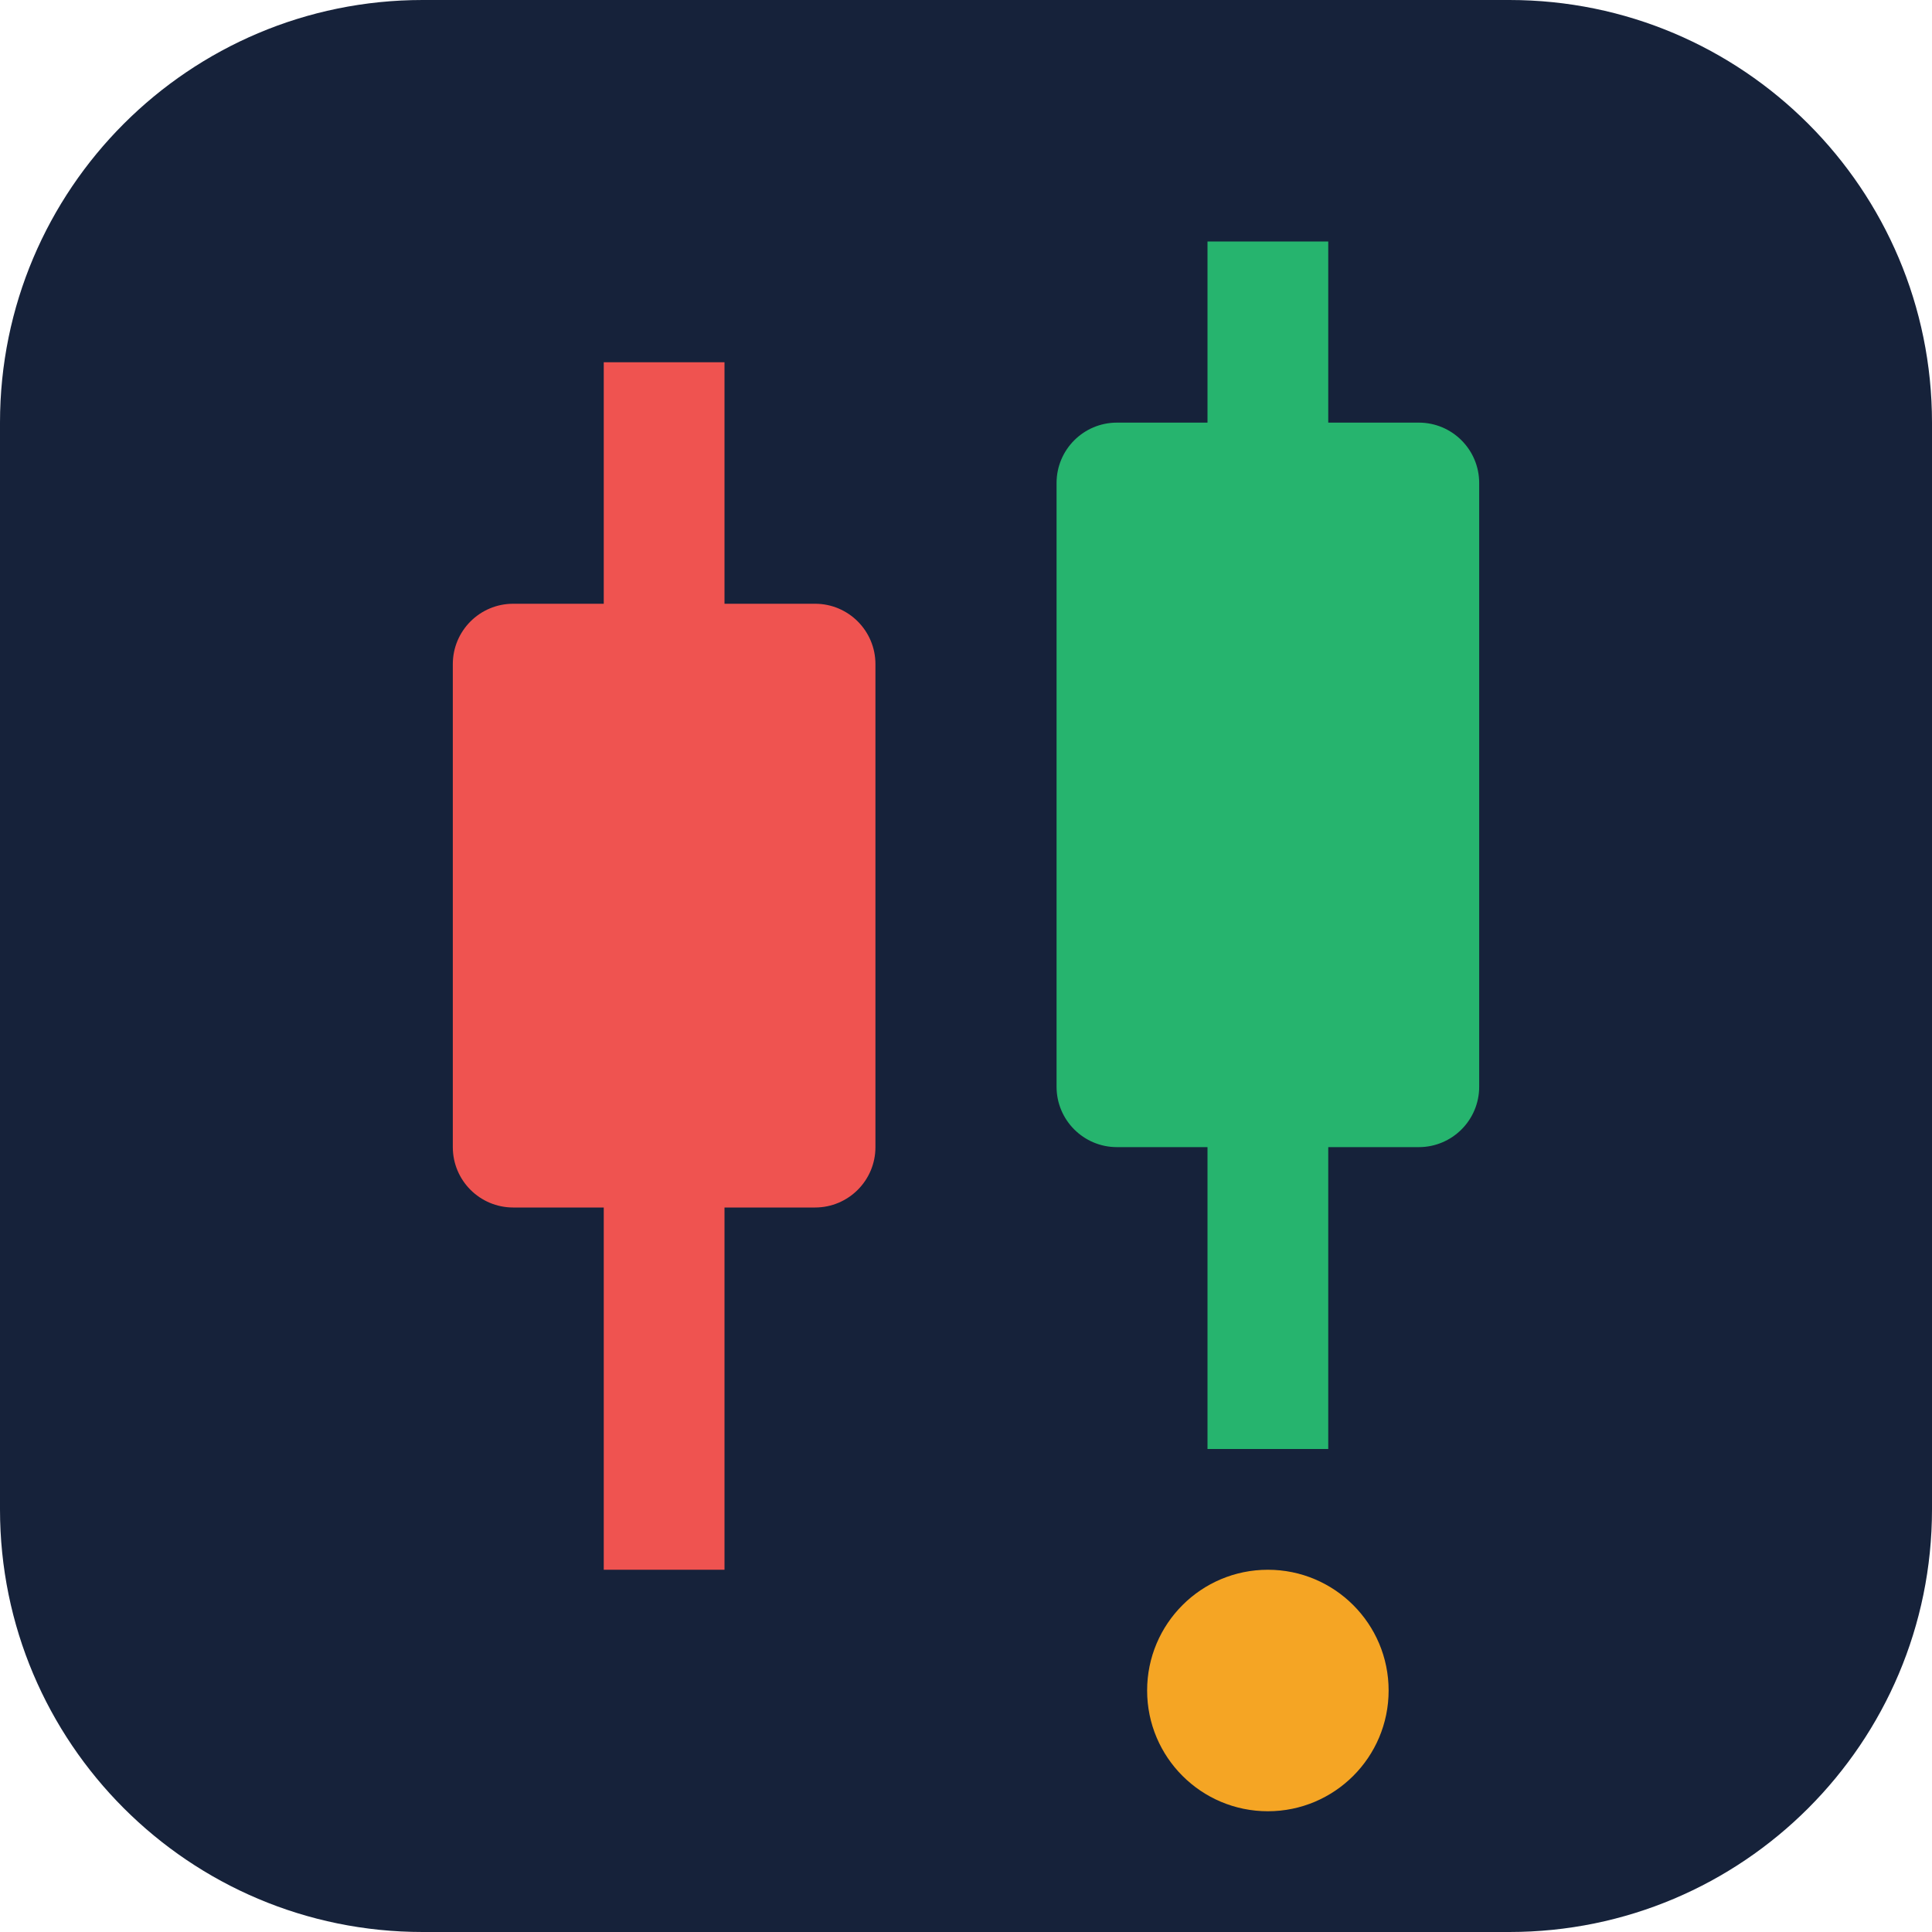
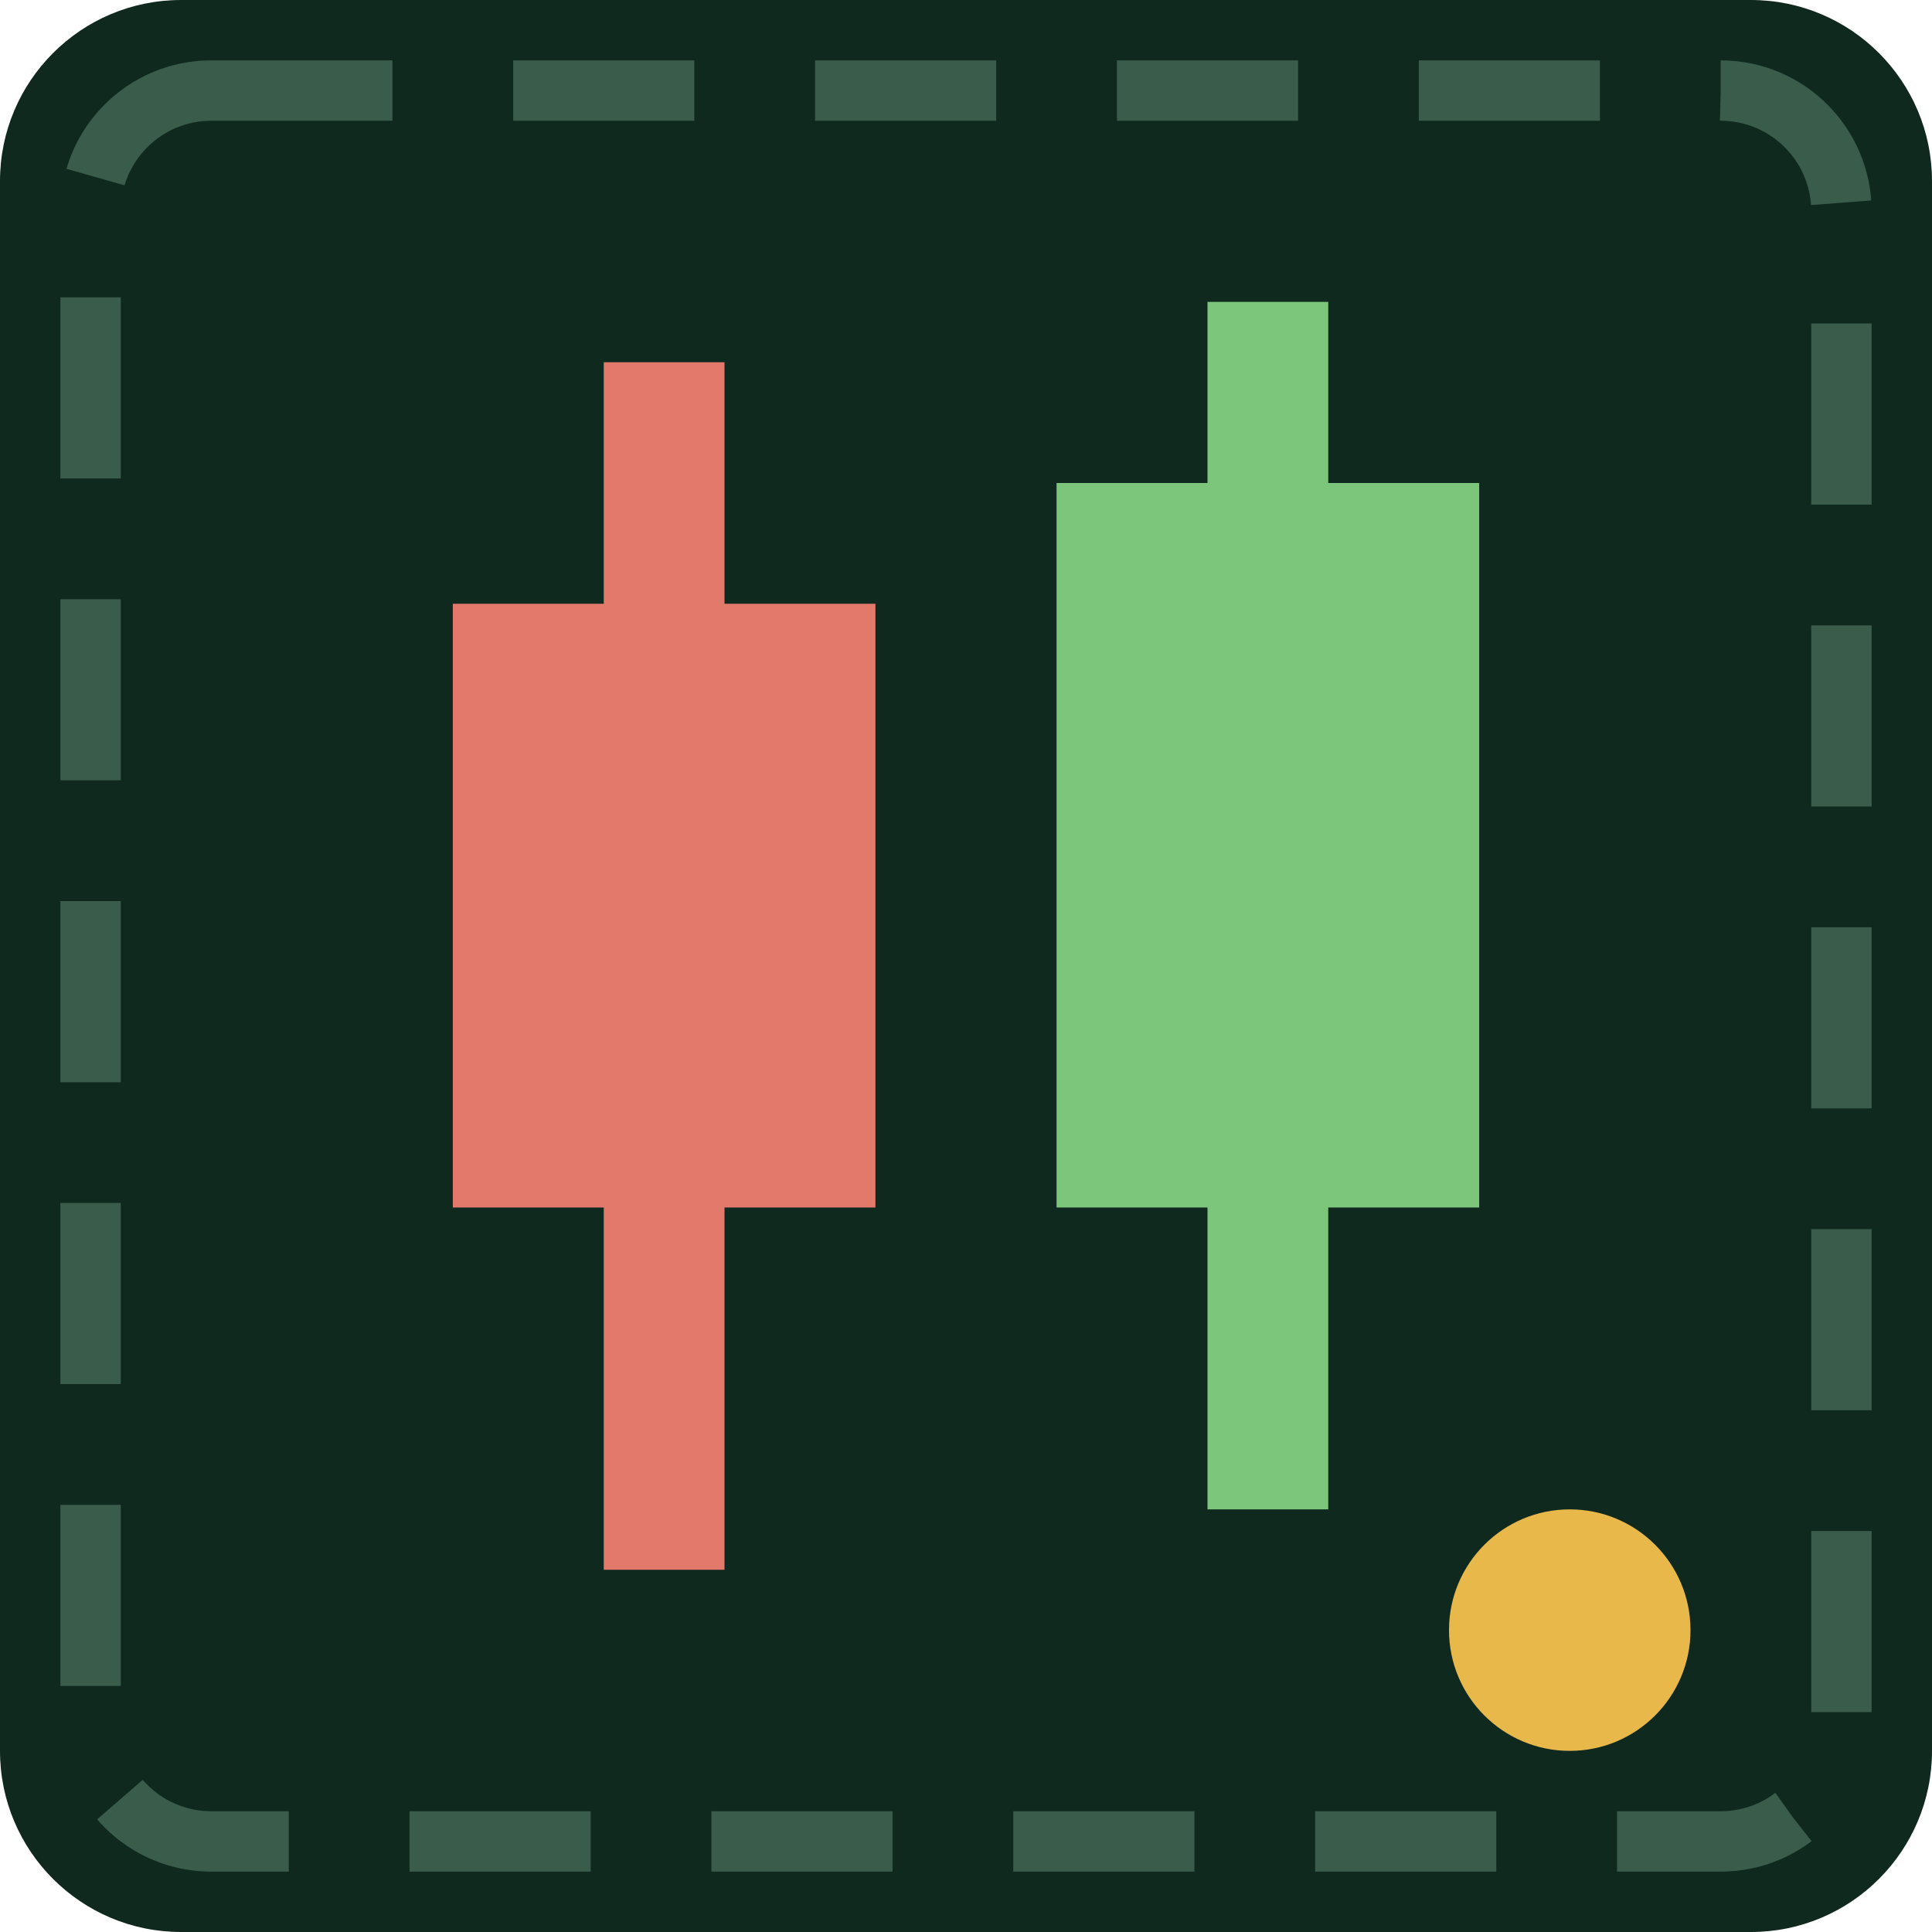
<svg xmlns="http://www.w3.org/2000/svg" viewBox="0 0 32 32">
-   <rect width="32" height="32" rx="7" fill="#16223a" />
-   <line x1="11" y1="6" x2="11" y2="26" stroke="#ef5350" stroke-width="2" />
-   <rect x="7.5" y="10" width="7" height="10" rx="1" fill="#ef5350" />
-   <line x1="21" y1="4" x2="21" y2="24" stroke="#26b46e" stroke-width="2" />
-   <rect x="17.5" y="7" width="7" height="12" rx="1" fill="#26b46e" />
-   <circle cx="21" cy="28" r="2" fill="#f5a524" />
+   <rect width="32" height="32" rx="3" fill="#10291f" />
+   <rect x="1.5" y="1.5" width="29" height="29" rx="2" fill="none" stroke="#3a5c4b" stroke-dasharray="3 2" />
+   <line x1="11" y1="6" x2="11" y2="26" stroke="#e2796b" stroke-width="2" />
+   <rect x="7.5" y="10" width="7" height="10" fill="#e2796b" />
+   <line x1="21" y1="5" x2="21" y2="25" stroke="#7bc67b" stroke-width="2" />
+   <rect x="17.5" y="8" width="7" height="12" fill="#7bc67b" />
+   <circle cx="26" cy="27" r="2" fill="#e8b84b" />
</svg>
